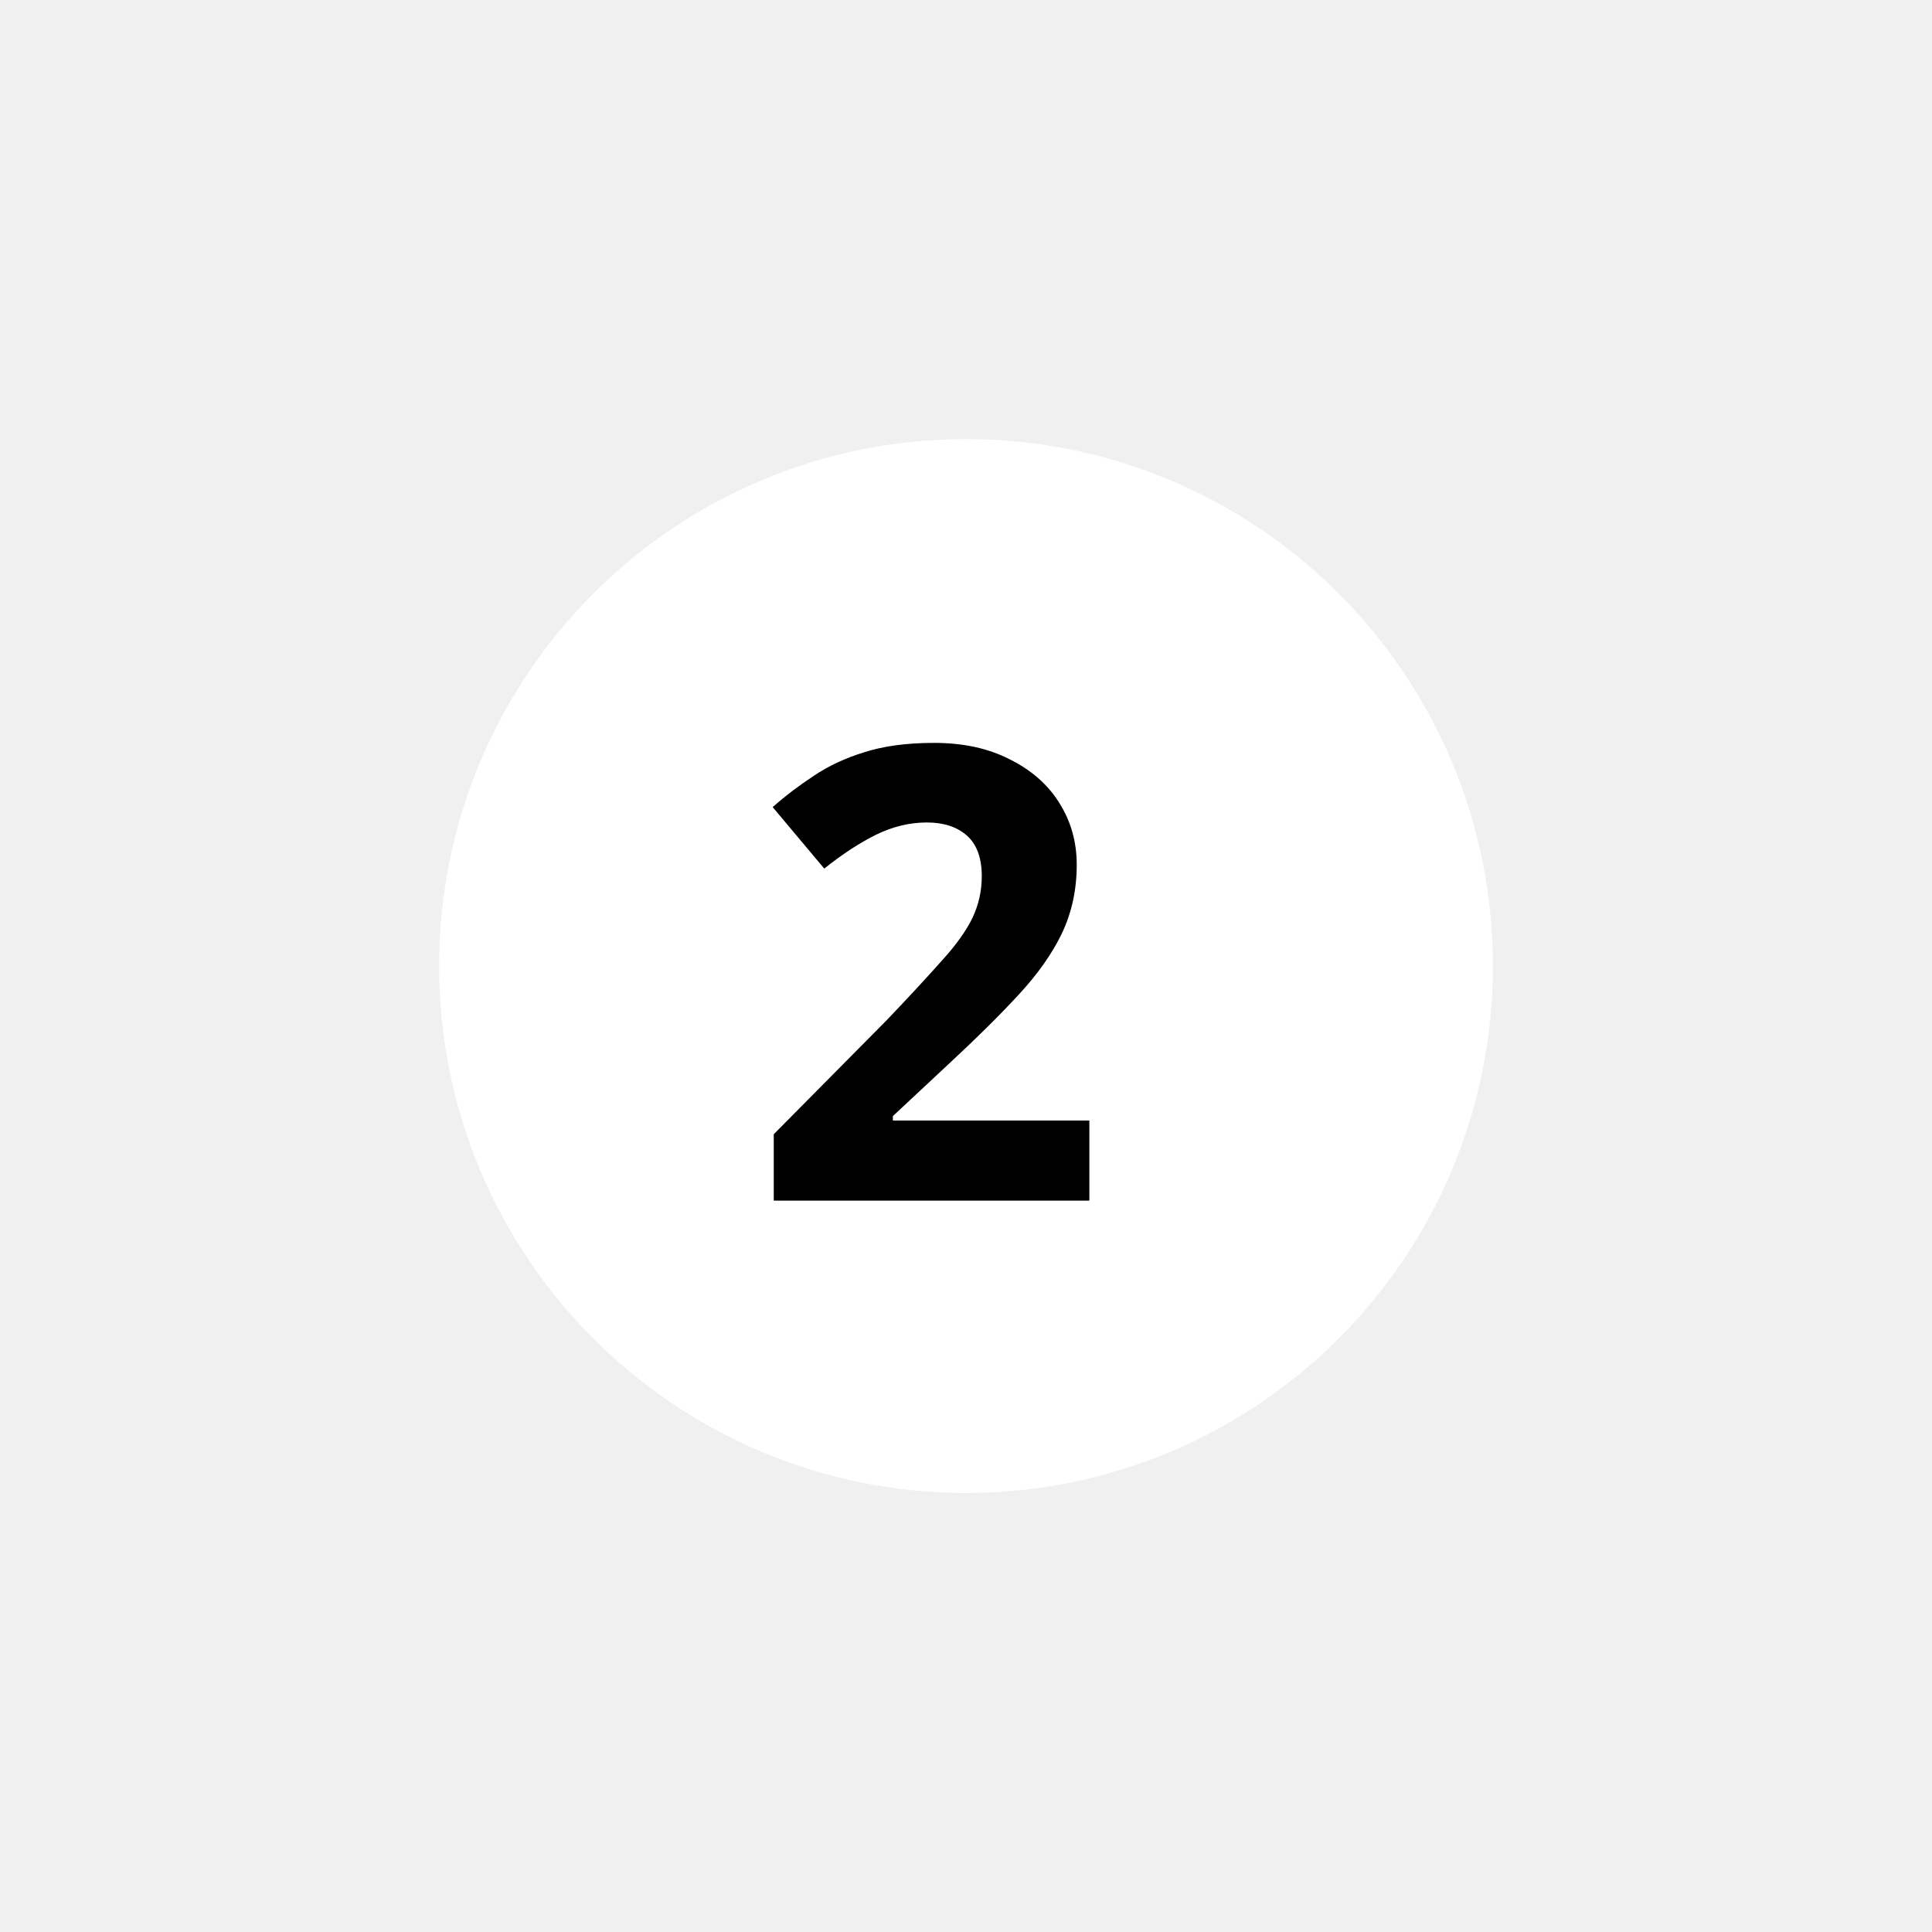
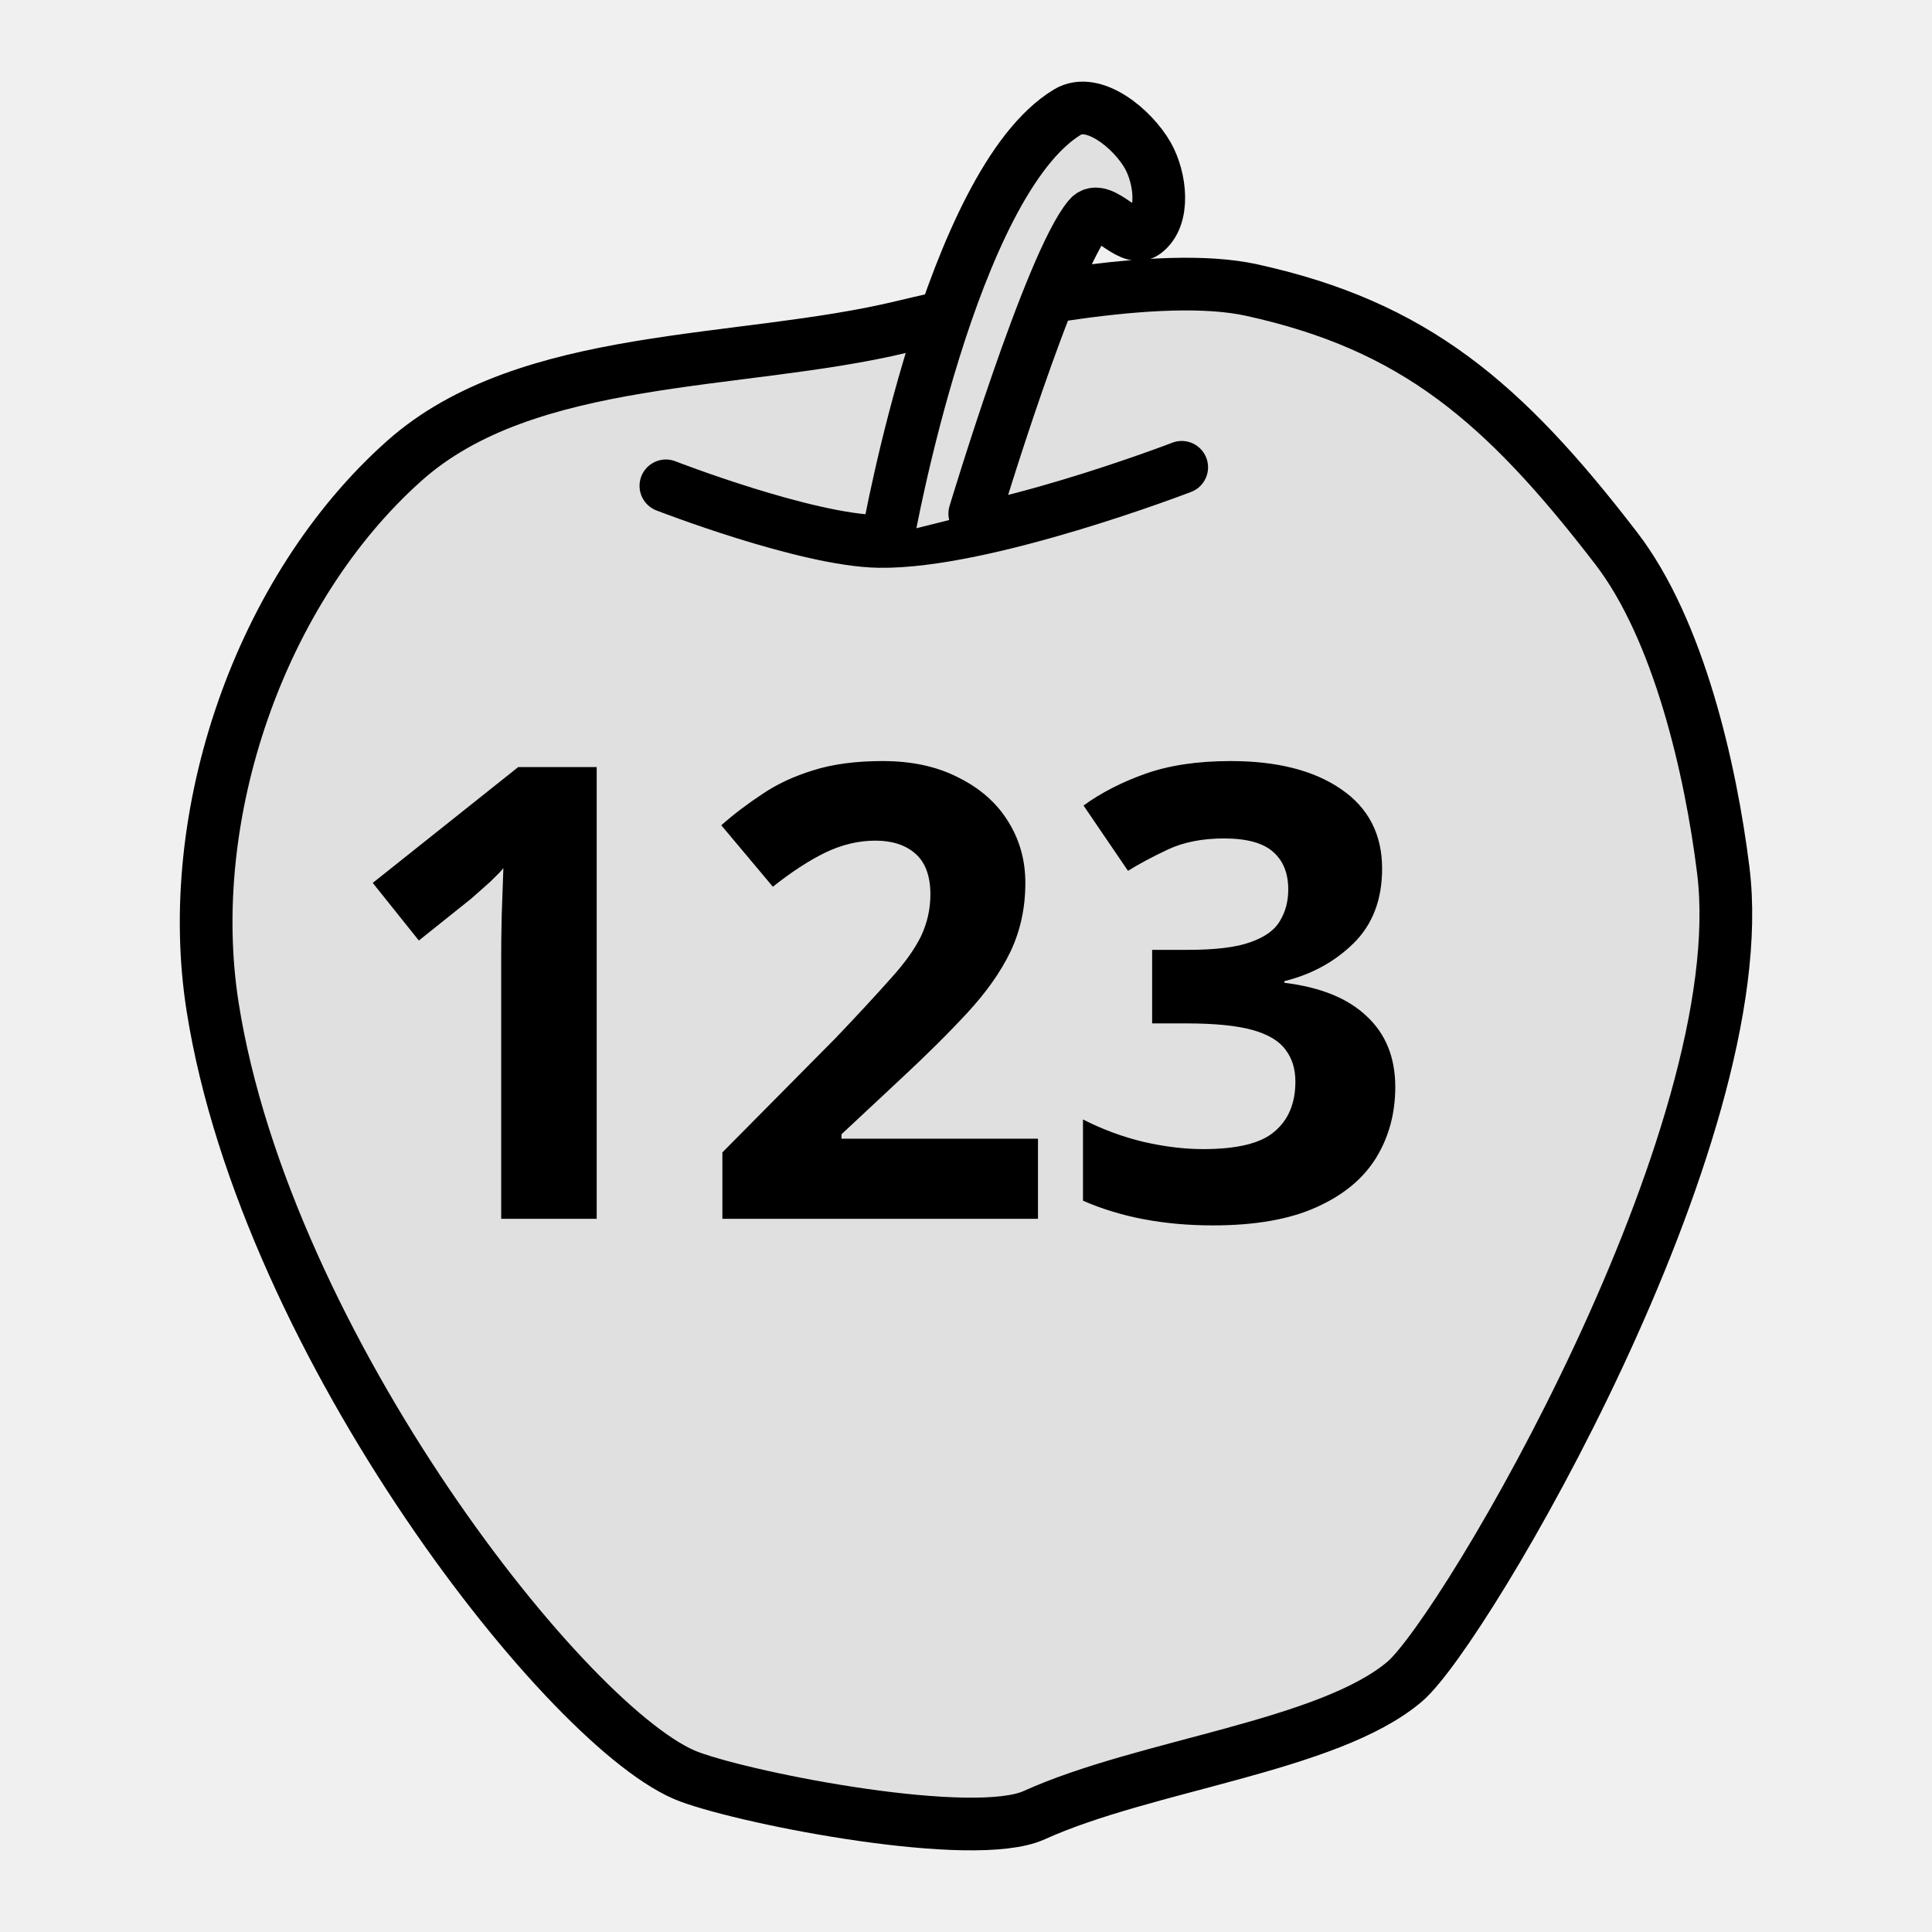
<svg xmlns="http://www.w3.org/2000/svg" version="1.0" width="55" height="55" id="svg2">
  <defs id="defs4" />
-   <path d="m 34.725,28.083 a 8.739,8.739 0 1 1 -17.479,0 8.739,8.739 0 1 1 17.479,0 z" transform="matrix(1.464929,0,0,1.464929,-10.56642,-13.63904)" id="path2820" style="fill:#ffffff;fill-opacity:1;fill-rule:evenodd;stroke:#ffffff;stroke-width:3;stroke-linecap:square;stroke-miterlimit:4;stroke-opacity:1;stroke-dasharray:none" />
-   <text x="21.308" y="34.18" id="text2985" xml:space="preserve" style="font-size:11px;font-style:normal;font-weight:normal;line-height:125%;letter-spacing:0px;word-spacing:0px;fill:#000000;fill-opacity:1;stroke:none;font-family:Sans">
-     <tspan x="21.308" y="34.18" id="tspan2987" style="font-size:18px;font-weight:bold;-inkscape-font-specification:Sans Bold">2</tspan>
-   </text>
+   <rect width="55" height="55" x="80.648" y="48.981" id="rect3269" style="fill:#282828;fill-opacity:1;fill-rule:nonzero;stroke:#ffffff;stroke-opacity:1" />
+   <g transform="translate(55.46296,0.7008536)" id="g3984">
+     <g transform="matrix(0.1766396,0,0,0.1766396,-50.13578,2.095688)" id="g3780" style="fill:#e0e0e0;fill-opacity:1;stroke:#000000;stroke-width:8.492;stroke-linecap:round;stroke-miterlimit:4;stroke-opacity:1;stroke-dasharray:none">
+       <path d="M 4.109,146.444 C -0.757,115.599 11.694,79.185 35.017,58.422 54.837,40.778 88.979,43.14 115.164,36.852 c 14.601,-3.506 41.696,-9.16 56.363,-5.944 26.186,5.742 40.579,17.94 58.801,41.645 10.049,13.073 15.215,35.519 17.245,51.883 5.296,42.693 -41.793,122.616 -51.326,130.73 -12.287,10.457 -41.758,13.398 -59.729,21.539 -9.744,4.414 -45.527,-2.479 -55.564,-6.178 C 61.942,263.522 12.745,201.193 4.109,146.444 z" id="path2987" style="fill:#e0e0e0;fill-opacity:1;stroke:#000000;stroke-width:8.492;stroke-linecap:round;stroke-linejoin:miter;stroke-miterlimit:4;stroke-opacity:1;stroke-dasharray:none" />
+       <path d="m 77.158,62.469 c 0,0 22.54,8.764 34.348,8.96 17.025,0.283 48.784,-11.947 48.784,-11.947" id="path3757" style="fill:#e0e0e0;fill-opacity:1;stroke:#000000;stroke-width:8.492;stroke-linecap:round;stroke-linejoin:miter;stroke-miterlimit:4;stroke-opacity:1;stroke-dasharray:none" />
+       <path d="m 112.999,70.433 c 0,0 10.102,-56.838 28.872,-68.198 4.192,-2.537 10.515,2.713 12.943,6.969 2.057,3.606 2.857,9.999 -0.498,12.445 -2.505,1.826 -6.954,-4.852 -8.96,-2.489 -6.242,7.355 -18.418,47.788 -18.418,47.788" id="path3759" style="fill:#e0e0e0;fill-opacity:1;stroke:#000000;stroke-width:8.492;stroke-linecap:round;stroke-linejoin:miter;stroke-miterlimit:4;stroke-opacity:1;stroke-dasharray:none" />
+     </g>
+     <text x="-45.914" y="33.995" id="text2985" xml:space="preserve" style="font-size:11px;font-style:normal;font-weight:normal;line-height:125%;letter-spacing:0px;word-spacing:0px;fill:#000000;fill-opacity:1;stroke:none;font-family:Sans">
+       <tspan x="-45.914" y="33.995" id="tspan2987" style="font-size:18px;font-weight:bold;-inkscape-font-specification:Sans Bold">123</tspan>
+     </text>
+   </g>
</svg>
